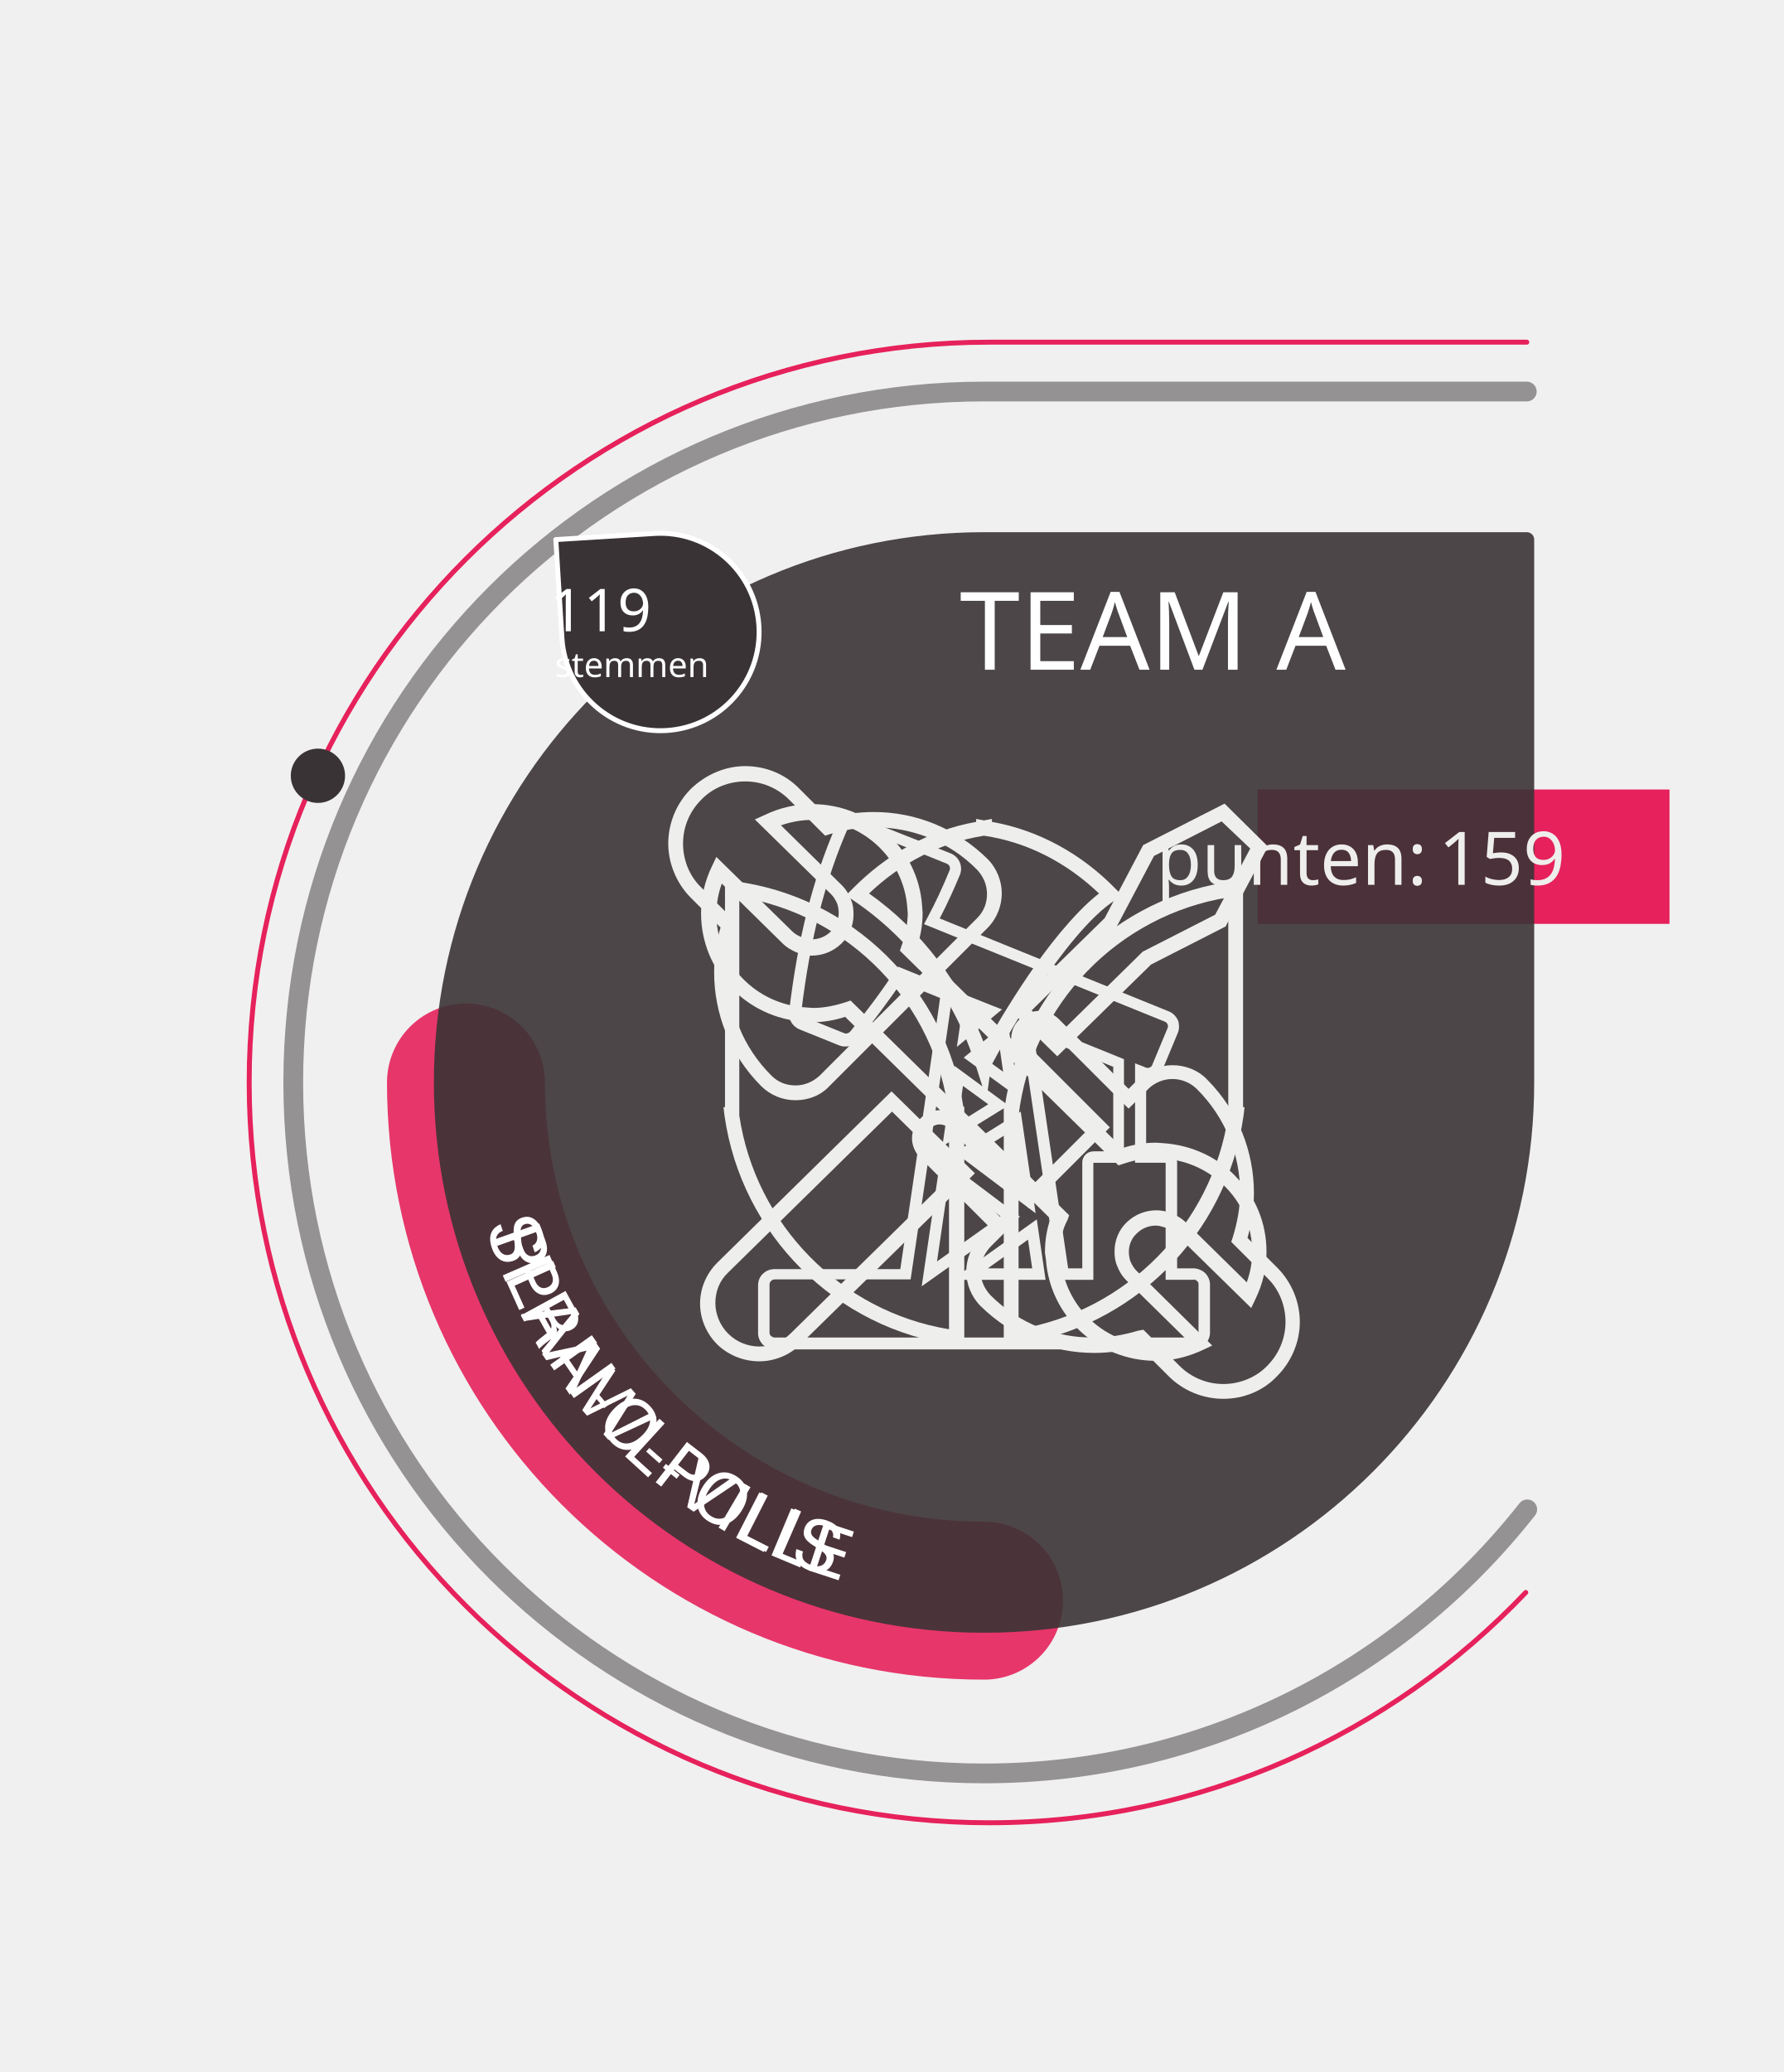
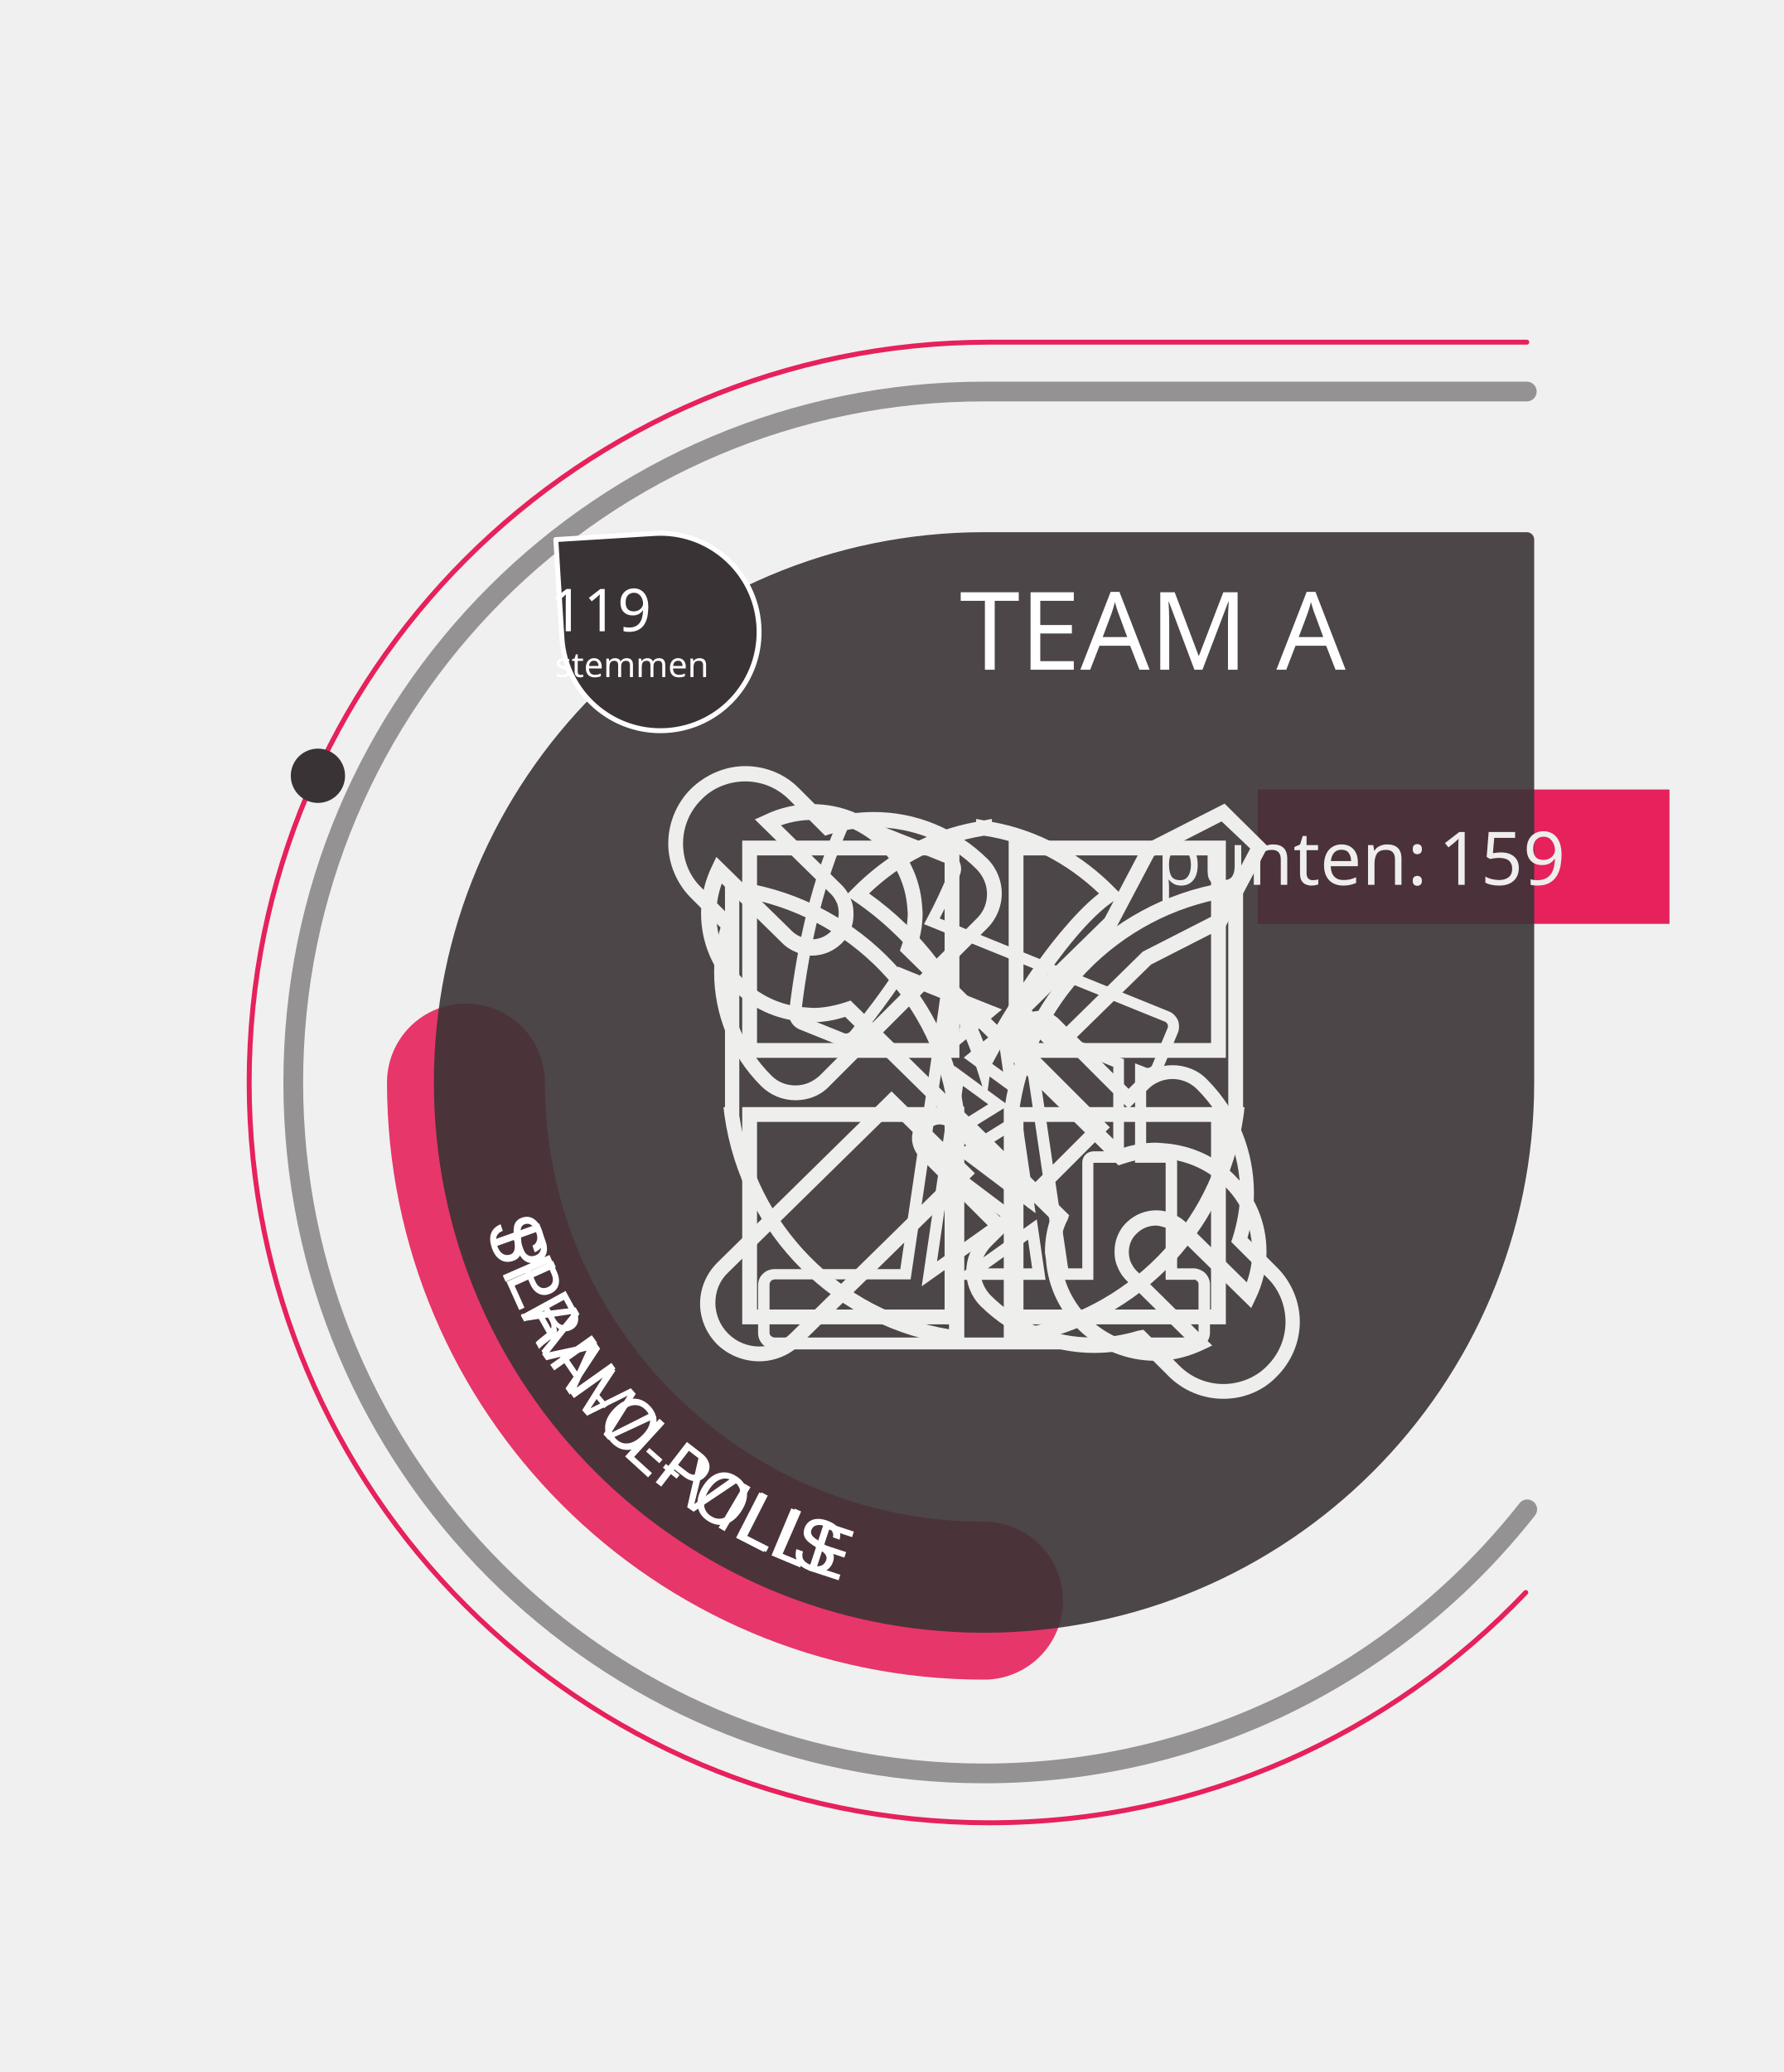
- <svg xmlns="http://www.w3.org/2000/svg" version="1.1" width="361.521" height="419.833" viewBox="0 0 361.521 419.833" id="svg2">
+ <svg xmlns="http://www.w3.org/2000/svg" xmlns:xlink="http://www.w3.org/1999/xlink" version="1.1" width="361.521" height="419.833" viewBox="0 0 361.521 419.833" id="svg2">
  <defs id="defs4">
    <path d="m 135,742.362 c 0,57.99 47.01,105 105,105" id="path3772-4" style="opacity:0.9;color:#000000;fill:none;stroke:#e6215b;stroke-width:32;stroke-linecap:round;stroke-linejoin:round;stroke-miterlimit:4;stroke-opacity:1;stroke-dasharray:none;marker:none;visibility:visible;display:inline;overflow:visible;enable-background:accumulate" />
+     <clipPath id="SVGID_38_">
+       <use id="use273" style="overflow:visible" x="0" y="0" width="1280" height="800" xlink:href="#SVGID_37_" />
+     </clipPath>
+     <clipPath id="SVGID_40_">
+       <rect width="60.1" height="50.1" x="405.2" y="321.6" id="use311" />
+     </clipPath>
+     <clipPath id="clipPath3577">
+       <use id="use3579" style="overflow:visible" x="0" y="0" width="1280" height="800" xlink:href="#SVGID_37_" />
+     </clipPath>
+     <clipPath id="SVGID_42_">
+       <rect width="60.1" height="50.1" x="405.2" y="374.5" id="use323" />
+     </clipPath>
+     <clipPath id="clipPath3583">
+       <use id="use3585" style="overflow:visible" x="0" y="0" width="1280" height="800" xlink:href="#SVGID_37_" />
+     </clipPath>
+     <clipPath id="SVGID_44_">
+       <rect width="60.1" height="50.1" x="458" y="321.6" id="use335" />
+     </clipPath>
+     <clipPath id="clipPath3589">
+       <use id="use3591" style="overflow:visible" x="0" y="0" width="1280" height="800" xlink:href="#SVGID_37_" />
+     </clipPath>
+     <clipPath id="SVGID_46_">
+       <rect width="60.1" height="50.1" x="458" y="374.5" id="use347" />
+     </clipPath>
+     <clipPath id="SVGID_38_-9">
+       <use id="use273-4" style="overflow:visible" x="0" y="0" width="1280" height="800" xlink:href="#SVGID_37_" />
+     </clipPath>
+     <clipPath id="SVGID_40_-8">
+       <rect width="60.1" height="50.1" x="405.2" y="321.6" id="use311-8" />
+     </clipPath>
+     <clipPath id="clipPath3577-2">
+       <use id="use3579-4" style="overflow:visible" x="0" y="0" width="1280" height="800" xlink:href="#SVGID_37_" />
+     </clipPath>
+     <clipPath id="SVGID_42_-5">
+       <rect width="60.1" height="50.1" x="405.2" y="374.5" id="use323-5" />
+     </clipPath>
+     <clipPath id="clipPath3583-1">
+       <use id="use3585-7" style="overflow:visible" x="0" y="0" width="1280" height="800" xlink:href="#SVGID_37_" />
+     </clipPath>
+     <clipPath id="SVGID_44_-1">
+       <rect width="60.1" height="50.1" x="458" y="321.6" id="use335-1" />
+     </clipPath>
+     <clipPath id="clipPath3589-5">
+       <use id="use3591-2" style="overflow:visible" x="0" y="0" width="1280" height="800" xlink:href="#SVGID_37_" />
+     </clipPath>
+     <clipPath id="SVGID_46_-7">
+       <rect width="60.1" height="50.1" x="458" y="374.5" id="use347-6" />
+     </clipPath>
+     <clipPath id="SVGID_40_-86">
+       <use id="use311-5" style="overflow:visible" x="0" y="0" width="1280" height="800" xlink:href="#SVGID_39_" />
+     </clipPath>
+     <clipPath id="SVGID_42_-0">
+       <use id="use323-2" style="overflow:visible" x="0" y="0" width="1280" height="800" xlink:href="#SVGID_41_" />
+     </clipPath>
+     <clipPath id="SVGID_44_-8">
+       <use id="use335-6" style="overflow:visible" x="0" y="0" width="1280" height="800" xlink:href="#SVGID_43_" />
+     </clipPath>
+     <clipPath id="SVGID_46_-0">
+       <use id="use347-2" style="overflow:visible" x="0" y="0" width="1280" height="800" xlink:href="#SVGID_45_" />
+     </clipPath>
+     <clipPath id="SVGID_2_">
+       <rect width="95" height="95" x="873" y="257" id="use15" />
+     </clipPath>
+     <clipPath id="SVGID_4_">
+       <rect width="95" height="95" x="873" y="257" id="use23" />
+     </clipPath>
+     <clipPath id="SVGID_6_">
+       <rect width="60.1" height="50.1" x="864" y="250" id="use33" />
+     </clipPath>
+     <clipPath id="clipPath3834">
+       <rect width="95" height="95" x="873" y="257" id="use3836" />
+     </clipPath>
+     <clipPath id="SVGID_8_">
+       <rect width="60.1" height="50.1" x="864" y="302.9" id="use45" />
+     </clipPath>
+     <clipPath id="clipPath3840">
+       <rect width="95" height="95" x="873" y="257" id="use3842" />
+     </clipPath>
+     <clipPath id="SVGID_10_">
+       <rect width="60.1" height="50.1" x="916.9" y="250" id="use57" />
+     </clipPath>
+     <clipPath id="clipPath3846">
+       <rect width="95" height="95" x="873" y="257" id="use3848" />
+     </clipPath>
+     <clipPath id="SVGID_12_">
+       <rect width="60.1" height="50.1" x="916.9" y="302.9" id="use69" />
+     </clipPath>
  </defs>
  <g transform="translate(-40.56777,-523.0296)" id="layer1">
    <rect width="83.439" height="27.224" x="254.912" y="159.971" transform="translate(40.56777,523.0296)" id="rect4176" style="color:#000000;fill:#e6215b;fill-opacity:1;fill-rule:nonzero;stroke:none;stroke-width:2;marker:none;visibility:visible;display:inline;overflow:visible;enable-background:accumulate" />
    <path d="m 350,602.362 c -46.667,0 -63.333,-2e-5 -110,-2e-5 C 162.68,602.362 100,665.042 100,742.362 c 0,77.32 62.68,140 140,140 44.671,0 84.456,-20.922 110.089,-53.501" id="path4146" style="opacity:0.5;color:#000000;fill:none;stroke:#3a3335;stroke-width:4;stroke-linecap:round;stroke-linejoin:round;stroke-miterlimit:4;stroke-opacity:1;stroke-dasharray:none;marker:none;visibility:visible;display:inline;overflow:visible;enable-background:accumulate" />
    <path d="m 349.793,845.701 c -27.328,28.743 -65.934,46.661 -108.725,46.661 -82.843,0 -150,-67.157 -150,-150 0,-82.843 67.157,-150 150,-150 L 350,592.362" id="path4148" style="color:#000000;fill:#000000;fill-opacity:0;stroke:#e6215b;stroke-width:1;stroke-linecap:round;stroke-linejoin:round;stroke-miterlimit:4;stroke-opacity:1;stroke-dasharray:none;marker:none;visibility:visible;display:inline;overflow:visible;enable-background:accumulate" />
    <path d="m 135,742.362 c 0,57.99 47.01,105 105,105" id="path3772" style="opacity:0.9;color:#000000;fill:none;stroke:#e6215b;stroke-width:32;stroke-linecap:round;stroke-linejoin:round;stroke-miterlimit:4;stroke-opacity:1;stroke-dasharray:none;marker:none;visibility:visible;display:inline;overflow:visible;enable-background:accumulate" />
    <path d="m 350,742.362 c 0,60.751 -49.249,110 -110,110 -60.751,0 -110,-49.249 -110,-110 0,-60.751 49.249,-110 110,-110 32.379,0 80,0 110,0 0,30 0,81.628 0,110 z" id="path4143" style="opacity:0.9;color:#000000;fill:#3a3335;fill-opacity:1;fill-rule:nonzero;stroke:#3a3335;stroke-width:3;stroke-linecap:round;stroke-linejoin:round;stroke-miterlimit:4;stroke-opacity:1;stroke-dasharray:none;marker:none;visibility:visible;display:inline;overflow:visible;enable-background:accumulate" />
    <text x="341.907" y="658.732" id="text2994" xml:space="preserve" style="font-size:22px;font-style:normal;font-variant:normal;font-weight:normal;font-stretch:normal;text-indent:0;text-align:end;text-decoration:none;line-height:125%;letter-spacing:0px;word-spacing:0px;text-transform:none;direction:ltr;block-progression:tb;writing-mode:lr-tb;text-anchor:end;baseline-shift:baseline;color:#000000;fill:#ffffff;fill-opacity:1;fill-rule:nonzero;stroke:none;visibility:visible;display:inline;overflow:visible;enable-background:accumulate;font-family:Univers;-inkscape-font-specification:Univers">
      <tspan x="341.907" y="658.732" id="tspan2996">TEAM A</tspan>
    </text>
    <path d="m 265.438,1.487 a 5,5 0 1 1 -10,0 5,5 0 1 1 10,0 z" transform="translate(-155.4375,678.732)" id="path3766" style="color:#000000;fill:#3a3335;fill-opacity:1;fill-rule:nonzero;stroke:#3a3335;stroke-width:1;stroke-linecap:round;stroke-linejoin:round;stroke-miterlimit:4;stroke-opacity:1;stroke-dasharray:none;marker:none;visibility:visible;display:inline;overflow:visible;enable-background:accumulate" />
    <text x="377.329" y="702.312" id="text3768" xml:space="preserve" style="font-size:15px;font-style:normal;font-variant:normal;font-weight:normal;font-stretch:normal;text-indent:0;text-align:end;text-decoration:none;line-height:125%;letter-spacing:0px;word-spacing:0px;text-transform:none;direction:ltr;block-progression:tb;writing-mode:lr-tb;text-anchor:end;baseline-shift:baseline;color:#000000;fill:#eeeeec;fill-opacity:1;fill-rule:nonzero;stroke:none;visibility:visible;display:inline;overflow:visible;enable-background:accumulate;font-family:Univers;-inkscape-font-specification:Univers">
      <tspan x="377.329" y="702.312" id="tspan3770">159</tspan>
    </text>
    <g id="text3774" style="font-size:15px;font-style:normal;font-variant:normal;font-weight:normal;font-stretch:normal;text-indent:0;text-align:center;text-decoration:none;line-height:125%;letter-spacing:0px;word-spacing:0px;text-transform:none;direction:ltr;block-progression:tb;writing-mode:lr-tb;text-anchor:middle;baseline-shift:baseline;color:#000000;fill:#ffffff;fill-opacity:1;fill-rule:nonzero;stroke:none;visibility:visible;display:inline;overflow:visible;enable-background:accumulate;font-family:Univers;-inkscape-font-specification:Univers">
      <path d="m 148.476,775.408 0,0 c 0.44,-0.178 0.736,-0.501 0.888,-0.969 0.152,-0.468 0.131,-0.994 -0.064,-1.577 -0.246,-0.736 -0.576,-1.261 -0.989,-1.573 -0.413,-0.312 -0.872,-0.384 -1.377,-0.215 -0.333,0.112 -0.569,0.322 -0.708,0.631 -0.14,0.304 -0.188,0.714 -0.145,1.23 l 0.187,2.131 c 0.084,0.991 -0.007,1.758 -0.273,2.3 -0.268,0.538 -0.747,0.922 -1.437,1.153 -0.963,0.322 -1.828,0.245 -2.595,-0.233 -0.767,-0.477 -1.345,-1.297 -1.734,-2.459 -0.382,-1.144 -0.425,-2.113 -0.127,-2.908 0.298,-0.795 0.936,-1.407 1.915,-1.837 l 0,0 0.451,1.348 0,0 c -0.645,0.241 -1.06,0.609 -1.245,1.104 -0.185,0.494 -0.146,1.135 0.118,1.922 0.254,0.759 0.612,1.292 1.075,1.598 0.463,0.306 0.99,0.36 1.583,0.162 0.343,-0.115 0.587,-0.338 0.734,-0.67 0.148,-0.327 0.197,-0.774 0.147,-1.339 l -0.187,-2.131 c -0.086,-0.95 0.005,-1.685 0.273,-2.208 0.264,-0.521 0.736,-0.895 1.416,-1.122 0.884,-0.296 1.686,-0.201 2.404,0.285 0.718,0.486 1.27,1.303 1.654,2.451 0.352,1.051 0.399,1.943 0.142,2.675 -0.257,0.732 -0.807,1.27 -1.65,1.614 l 0,0 z" id="path3785" />
      <path d="m 142.465,781.45 9.471,-4.135 0,0 0.281,0.644 0,0 1.222,2.799 c 0.436,0.998 0.538,1.886 0.307,2.663 -0.231,0.777 -0.767,1.35 -1.608,1.717 -0.859,0.375 -1.657,0.385 -2.393,0.03 -0.736,-0.355 -1.322,-1.032 -1.757,-2.03 l -0.938,-2.148 0,0 -4.021,1.755 0,0 -0.281,-0.644 -0.284,-0.651 z m 5.66,-0.929 0,0 0.938,2.148 c 0.264,0.604 0.614,1.009 1.05,1.216 0.436,0.206 0.919,0.194 1.447,-0.036 0.519,-0.227 0.849,-0.569 0.99,-1.028 0.141,-0.458 0.079,-0.99 -0.184,-1.594 l -0.938,-2.148 0,0 z" id="path3787" />
      <path d="m 146.118,789.567 9.068,-4.957 0,0 0.337,0.617 0,0 1.637,2.995 c 0.501,0.917 0.688,1.75 0.56,2.498 -0.128,0.749 -0.554,1.321 -1.278,1.717 -0.741,0.405 -1.475,0.442 -2.202,0.11 -0.347,-0.156 -0.674,-0.388 -0.983,-0.698 l 0,0 c 0.175,0.433 0.233,0.788 0.173,1.065 -0.079,0.405 -0.441,0.848 -1.085,1.328 -0.506,0.377 -0.929,0.703 -1.269,0.977 l -0.36,0.289 c -0.248,0.208 -0.437,0.377 -0.567,0.506 -0.13,0.129 -0.231,0.25 -0.303,0.362 l -0.358,-0.656 -0.362,-0.662 c 0.2,-0.215 0.454,-0.453 0.762,-0.713 0.308,-0.26 0.739,-0.603 1.291,-1.027 l 0.348,-0.265 c 0.459,-0.351 0.721,-0.709 0.787,-1.073 0.065,-0.364 -0.048,-0.814 -0.341,-1.349 l -1.117,-2.044 0,0 -4.062,2.22 0,0 -0.337,-0.617 -0.341,-0.623 z m 5.768,-1.542 0,0 1.18,2.159 c 0.333,0.608 0.712,1.013 1.139,1.214 0.427,0.201 0.863,0.179 1.309,-0.064 0.544,-0.297 0.842,-0.69 0.893,-1.177 0.051,-0.487 -0.139,-1.125 -0.57,-1.913 l -1.001,-1.832 0,0 z" id="path3789" />
      <path d="m 150.386,797.343 10.926,-2.327 0.438,0.641 0.438,0.641 -6.142,9.33 0,0 -0.434,-0.635 -0.434,-0.635 0,0 1.639,-2.379 0,0 -2.743,-4.016 0,0 -2.804,0.673 0,0 -0.442,-0.647 -0.442,-0.647 z m 10.267,-0.928 -5.355,1.263 0,0 2.235,3.272 0,0 3.12,-4.535 0,0 z" id="path3791" />
      <path d="m 158.563,808.767 5.737,-9.12 0,0 0.489,0.555 0.489,0.555 0,0 -5.036,7.623 0,0 0,0 8.179,-4.057 0.494,0.56 0.499,0.566 -4.959,7.887 0,0 0,0 8.253,-4.151 0,0 0.46,0.522 0.465,0.527 0,0 -9.772,4.543 -0.494,-0.56 -0.499,-0.566 4.893,-7.829 0,0 0,0 -8.216,4.06 -0.489,-0.555 z" id="path3793" />
      <path d="m 167.263,818.136 0,0 6.965,-7.635 0,0 0.519,0.474 0.525,0.479 0,0 -6.175,6.769 0,0 3.604,3.287 0,0 -0.395,0.433 -0.395,0.433 0,0 z" id="path3795" />
      <path d="m 175.53,819.649 2.773,2.232 -0.611,0.759 -2.773,-2.232 z" id="path3797" />
      <path d="m 182.328,817.599 0,0 0.627,0.432 0.633,0.436 0,0 -2.306,9.315 0,0 0,0 7.844,-5.501 0,0 0.627,0.432 0.633,0.436 0,0 -9.24,6.185 -0.651,-0.449 -0.651,-0.449 z" id="path3799" />
      <path d="m 186.206,832.557 5.242,-8.906 0,0 0.606,0.357 0.612,0.36 0,0 -5.242,8.906 0,0 -0.606,-0.357 -0.612,-0.36 z" id="path3801" />
      <path d="m 189.746,834.617 0,0 4.716,-9.196 0,0 0.626,0.321 0.632,0.324 0,0 -4.181,8.153 0,0 4.34,2.226 0,0 -0.267,0.521 -0.267,0.521 0,0 z" id="path3803" />
      <path d="m 196.934,838.191 0,0 3.996,-9.531 0,0 0.648,0.272 0.655,0.275 0,0 -3.543,8.45 0,0 4.498,1.886 0,0 -0.227,0.54 -0.227,0.54 0,0 z" id="path3805" />
      <path d="m 204.409,841.221 0,0 3.225,-9.818 0,0 5.984,1.966 0,0 -0.183,0.557 -0.183,0.557 0,0 -4.641,-1.525 0,0 -1.017,3.096 0,0 4.46,1.465 -0.183,0.557 -0.183,0.557 0,0 -4.46,-1.465 0,0 -1.111,3.382 0,0 4.767,1.566 0,0 -0.183,0.557 -0.183,0.557 0,0 z" id="path3807" />
    </g>
    <g transform="translate(8.214286,5)" id="g3835">
      <path d="m 164.962,626.125 c 11.025,-0.683 20.516,7.7 21.199,18.724 0.683,11.025 -7.7,20.516 -18.724,21.199 -11.025,0.683 -20.516,-7.7 -21.199,-18.724 -0.364,-5.876 -0.9,-14.518 -1.237,-19.962 5.444,-0.337 14.813,-0.918 19.962,-1.237 z" id="path4143-1" style="color:#000000;fill:#3a3335;fill-opacity:1;fill-rule:nonzero;stroke:#ffffff;stroke-width:1;stroke-linecap:round;stroke-linejoin:round;stroke-miterlimit:4;stroke-opacity:1;stroke-dasharray:none;marker:none;visibility:visible;display:inline;overflow:visible;enable-background:accumulate" />
      <text x="165" y="645.934" id="text3827" xml:space="preserve" style="font-size:12px;font-style:normal;font-variant:normal;font-weight:normal;font-stretch:normal;text-indent:0;text-align:center;text-decoration:none;line-height:125%;letter-spacing:0px;word-spacing:0px;text-transform:none;direction:ltr;block-progression:tb;writing-mode:lr-tb;text-anchor:middle;baseline-shift:baseline;color:#000000;fill:#ffffff;fill-opacity:1;fill-rule:nonzero;stroke:none;visibility:visible;display:inline;overflow:visible;enable-background:accumulate;font-family:Univers;-inkscape-font-specification:Univers">
        <tspan x="165" y="645.934" id="tspan3829">119</tspan>
      </text>
      <text x="166.786" y="655.219" id="text3831" xml:space="preserve" style="font-size:7px;font-style:normal;font-variant:normal;font-weight:normal;font-stretch:normal;text-indent:0;text-align:center;text-decoration:none;line-height:125%;letter-spacing:0px;word-spacing:0px;text-transform:none;direction:ltr;block-progression:tb;writing-mode:lr-tb;text-anchor:middle;baseline-shift:baseline;color:#000000;fill:#ffffff;fill-opacity:1;fill-rule:nonzero;stroke:none;visibility:visible;display:inline;overflow:visible;enable-background:accumulate;font-family:Univers;-inkscape-font-specification:Univers">
        <tspan x="166.786" y="655.219" id="tspan3833">stemmen</tspan>
      </text>
    </g>
    <path d="m 282.385,796.448 0,0 h -84.77 c -0.93,0 -1.782,-0.387 -2.402,-0.93 -0.62,-0.62 -1.007,-1.472 -1.007,-2.325 v -9.763 c 0,-0.93 0.387,-1.782 1.007,-2.325 0.62,-0.62 1.472,-0.93 2.402,-0.93 0,0 0,0 0,0 h 11.236 14.18 l 6.354,-43.083 1.395,-9.608 0.31,-2.247 -7.826,-3.177 c -2.635,3.797 -5.502,7.671 -8.756,11.778 -0.62,0.852 -1.627,1.24 -2.635,1.24 -0.465,0 -0.852,-0.077 -1.24,-0.232 l -8.059,-3.254 c -1.24,-0.542 -2.092,-1.705 -2.092,-3.099 0,-0.155 0,-0.232 0,-0.387 1.782,-14.955 4.804,-26.965 9.531,-37.814 0.31,-0.62 0.697,-1.162 1.24,-1.472 0.542,-0.31 1.162,-0.542 1.86,-0.542 0.465,0 0.852,0.077 1.317,0.232 l 18.829,7.439 c 1.317,0.542 2.092,1.782 2.092,3.099 0,0.387 -0.077,0.852 -0.232,1.24 -1.24,2.945 -2.557,5.889 -4.107,8.833 l 46.415,18.829 c 0.852,0.31 1.472,1.007 1.86,1.782 0.155,0.387 0.232,0.852 0.232,1.317 0,0.465 -0.077,0.852 -0.232,1.24 l -3.099,7.439 c -0.232,0.62 -0.697,1.162 -1.24,1.472 -0.542,0.387 -1.162,0.542 -1.86,0.542 -0.077,0 -0.155,0 -0.232,0 v 14.568 h 3.952 c 0.62,0 1.162,0.232 1.627,0.62 0.387,0.387 0.697,1.007 0.697,1.627 v 21.464 h 3.409 v 1.162 1.162 h -5.734 v -23.711 h -6.199 v -20.147 l 1.627,0.62 0.542,0.232 c 0.155,0.077 0.31,0.077 0.387,0.077 0,0 0,0 0,0 0.232,0 0.387,-0.077 0.542,-0.155 0.155,-0.077 0.31,-0.232 0.387,-0.465 l 3.099,-7.439 c 0.077,-0.155 0.077,-0.232 0.077,-0.387 0,-0.155 0,-0.232 -0.077,-0.387 -0.077,-0.232 -0.31,-0.465 -0.542,-0.542 l -48.817,-19.759 0.62,-1.162 c 1.705,-3.177 3.254,-6.509 4.572,-9.763 0.077,-0.155 0.077,-0.232 0.077,-0.387 0,-0.387 -0.232,-0.775 -0.62,-0.93 l -18.829,-7.594 c -0.155,-0.077 -0.232,-0.077 -0.387,-0.077 -0.232,0 -0.387,0.077 -0.542,0.155 -0.155,0.077 -0.31,0.232 -0.387,0.465 -4.572,10.538 -7.594,22.316 -9.376,37.116 l 0,0.077 c 0,0.387 0.232,0.775 0.62,0.93 l 8.059,3.254 c 0.155,0.077 0.232,0.077 0.387,0.077 0.31,0 0.62,-0.155 0.852,-0.387 3.487,-4.339 6.509,-8.369 9.143,-12.398 l 0.542,-0.775 11.236,4.572 -0.62,4.107 -1.395,9.608 -6.664,45.097 H 208.928 197.615 c -0.31,0 -0.542,0.077 -0.775,0.31 -0.155,0.155 -0.31,0.387 -0.31,0.697 v 9.763 c 0,0.232 0.077,0.542 0.31,0.697 0.155,0.155 0.465,0.31 0.775,0.31 h 84.77 c 0.31,0 0.542,-0.077 0.775,-0.31 0.155,-0.155 0.31,-0.387 0.31,-0.697 v -9.763 c 0,-0.31 -0.077,-0.542 -0.31,-0.697 -0.155,-0.155 -0.465,-0.31 -0.775,-0.31 v -1.085 -1.162 c 0.93,0 1.782,0.387 2.402,0.93 0.62,0.62 1.007,1.472 1.007,2.325 v 9.763 c 0,0.93 -0.387,1.782 -1.007,2.325 -0.62,0.697 -1.472,1.085 -2.402,1.085 m -55.016,-12.785 3.564,-24.253 0.31,-1.937 16.04,12.088 -19.914,14.103 m 5.579,-22.006 -2.48,16.97 12.863,-9.143 -10.383,-7.826 m 29.212,20.689 h -7.129 l -6.664,-45.097 -1.24,-8.214 21.231,8.601 v 19.837 h -1.162 v -1.162 1.162 1.162 h -5.037 v 23.711 m -12.088,-49.669 0.62,4.262 6.354,43.083 h 2.867 v -21.464 c 0,-0.62 0.232,-1.162 0.697,-1.627 0.387,-0.387 1.007,-0.62 1.627,-0.62 h 0 3.952 v -17.125 l -16.117,-6.509 m 17.202,23.633 0,0 m -14.8,26.036 h -15.342 v -1.162 l 0.697,0.93 -0.697,-0.93 v 1.162 h -3.642 l 17.202,-12.243 1.782,12.243 m -11.7,-2.325 h 8.988 l -0.852,-5.812 -8.136,5.812 m 9.686,-11.158 -16.35,-12.32 11.855,-7.361 1.472,-0.93 3.022,20.611 m -4.804,-16.737 -7.439,4.649 9.143,6.896 -1.705,-11.546 m 21.619,5.347 0,0 m -35.721,-2.17 2.402,-16.35 9.608,7.051 -0.697,0.93 0.697,-0.93 1.395,1.007 -13.405,8.291 m 4.184,-12.243 -1.085,7.594 6.199,-3.874 -5.114,-3.719 m 11.313,2.402 -11.158,-8.136 8.911,-7.361 1.86,12.785 -1.162,0.155 0.697,-0.93 -0.697,0.93 1.162,-0.155 0.387,2.712 m -4.029,-11.158 -3.409,2.79 4.262,3.099 -0.852,-5.889 m -8.524,0.852 1.55,-10.616 5.811,2.325 -0.465,1.085 0.465,-1.085 1.782,0.697 -9.143,7.594 m 3.487,-7.361 -0.232,1.705 1.472,-1.24 -1.24,-0.465" id="path401" style="fill:#eeeeec" />
    <g transform="translate(0.1447505,-0.1564466)" id="text3774-0" style="font-size:15px;font-style:normal;font-variant:normal;font-weight:normal;font-stretch:normal;text-indent:0;text-align:center;text-decoration:none;line-height:125%;letter-spacing:0px;word-spacing:0px;text-transform:none;direction:ltr;block-progression:tb;writing-mode:lr-tb;text-anchor:middle;baseline-shift:baseline;color:#000000;fill:#ffffff;fill-opacity:1;fill-rule:nonzero;stroke:none;visibility:visible;display:inline;overflow:visible;enable-background:accumulate;font-family:Univers;-inkscape-font-specification:Univers">
      <path d="m 139.978,774.559 9.738,-3.46 0,0 0.235,0.663 0,0 1.023,2.878 c 0.365,1.026 0.405,1.919 0.12,2.678 -0.285,0.759 -0.86,1.293 -1.724,1.6 -0.883,0.314 -1.68,0.268 -2.389,-0.138 -0.709,-0.406 -1.246,-1.122 -1.611,-2.148 l -0.785,-2.208 0,0 -4.134,1.469 0,0 -0.235,-0.663 -0.238,-0.669 z m 5.712,-0.529 0,0 0.785,2.208 c 0.221,0.621 0.541,1.05 0.962,1.286 0.421,0.236 0.903,0.258 1.446,0.065 0.534,-0.19 0.887,-0.508 1.06,-0.956 0.173,-0.447 0.149,-0.982 -0.072,-1.603 l -0.785,-2.208 0,0 z" id="path4101" />
      <path d="m 143.069,782.889 0,0 9.427,-4.236 0,0 0.288,0.641 0.291,0.648 0,0 -8.358,3.755 0,0 1.999,4.449 0,0 -0.534,0.24 -0.534,0.24 0,0 z" id="path4103" />
      <path d="m 146.004,789.48 11.085,-1.384 0.381,0.676 0.381,0.676 -6.918,8.771 0,0 -0.378,-0.67 -0.378,-0.67 0,0 1.837,-2.23 0,0 -2.389,-4.236 0,0 -2.851,0.431 0,0 -0.385,-0.683 -0.385,-0.683 z m 10.309,-0.046 -5.443,0.8 0,0 1.947,3.451 0,0 3.497,-4.251 0,0 z" id="path4105" />
      <path d="m 152.747,800.857 0,0 -0.407,-0.573 -0.407,-0.573 0,0 8.426,-5.984 0,0 0.53,0.746 0.534,0.752 0,0 -4.142,9.132 0,0 0,0 7.064,-5.017 0,0 0.407,0.573 0.407,0.573 0,0 -8.426,5.984 -0.547,-0.77 -0.551,-0.776 4.098,-9.029 0,0 0,0 z" id="path4107" />
      <path d="m 161.348,805.161 2.272,2.74 -0.75,0.622 -2.272,-2.74 z" id="path4109" />
      <path d="m 164.399,815.524 c -1.002,-1.035 -1.443,-2.183 -1.323,-3.445 0.12,-1.262 0.789,-2.482 2.005,-3.661 1.189,-1.152 2.408,-1.76 3.657,-1.825 1.249,-0.065 2.375,0.42 3.377,1.454 1.009,1.042 1.461,2.185 1.355,3.43 -0.106,1.245 -0.753,2.443 -1.942,3.595 -1.217,1.179 -2.457,1.809 -3.72,1.891 -1.263,0.082 -2.4,-0.398 -3.409,-1.439 z m 0.842,-0.815 c 0.714,0.736 1.531,1.049 2.453,0.937 0.922,-0.111 1.869,-0.638 2.84,-1.579 0.947,-0.917 1.485,-1.83 1.615,-2.738 0.13,-0.908 -0.162,-1.73 -0.875,-2.466 -0.71,-0.733 -1.521,-1.049 -2.432,-0.947 -0.911,0.101 -1.841,0.611 -2.787,1.528 -0.971,0.941 -1.527,1.871 -1.668,2.789 -0.141,0.918 0.144,1.744 0.854,2.476 z" id="path4111" />
      <path d="m 172.021,816.579 2.667,2.358 -0.645,0.73 -2.667,-2.358 z" id="path4113" />
      <path d="m 173.315,823.533 6.324,-8.174 0,0 0.556,0.43 0,0 2.416,1.869 c 0.861,0.666 1.377,1.396 1.548,2.188 0.171,0.793 -0.025,1.552 -0.586,2.278 -0.574,0.742 -1.269,1.133 -2.085,1.175 -0.816,0.042 -1.655,-0.271 -2.516,-0.937 l -1.854,-1.434 0,0 -2.684,3.47 0,0 -0.556,-0.43 -0.562,-0.435 z m 4.52,-3.532 0,0 1.854,1.434 c 0.521,0.403 1.023,0.591 1.505,0.562 0.482,-0.028 0.899,-0.271 1.252,-0.726 0.347,-0.448 0.472,-0.907 0.375,-1.377 -0.097,-0.47 -0.405,-0.906 -0.927,-1.31 l -1.854,-1.434 0,0 z" id="path4115" />
      <path d="m 183.92,831.39 c -1.218,-0.768 -1.918,-1.78 -2.1,-3.034 -0.182,-1.255 0.179,-2.598 1.083,-4.032 0.883,-1.4 1.924,-2.279 3.122,-2.638 1.199,-0.358 2.407,-0.153 3.626,0.615 1.227,0.773 1.936,1.778 2.127,3.012 0.191,1.235 -0.155,2.552 -1.037,3.952 -0.904,1.433 -1.96,2.339 -3.168,2.717 -1.208,0.378 -2.426,0.181 -3.652,-0.593 z m 0.625,-0.991 c 0.867,0.547 1.736,0.657 2.605,0.331 0.87,-0.326 1.665,-1.061 2.386,-2.206 0.703,-1.115 1.011,-2.129 0.922,-3.042 -0.088,-0.913 -0.566,-1.643 -1.433,-2.19 -0.863,-0.544 -1.726,-0.659 -2.587,-0.346 -0.862,0.314 -1.644,1.028 -2.347,2.144 -0.721,1.144 -1.042,2.179 -0.961,3.104 0.08,0.925 0.552,1.66 1.416,2.204 z" id="path4117" />
      <path d="m 190.08,834.799 0,0 4.682,-9.213 0,0 0.627,0.319 0.633,0.322 0,0 -4.151,8.168 0,0 4.348,2.21 0,0 -0.265,0.522 -0.265,0.522 0,0 z" id="path4119" />
      <path d="m 197.355,838.344 4.138,-9.47 0,0 0.644,0.282 0.651,0.284 0,0 -4.138,9.47 0,0 -0.644,-0.282 -0.651,-0.284 z" id="path4121" />
      <path d="m 209.224,834.674 0,0 c 0.133,-0.456 0.063,-0.888 -0.21,-1.298 -0.273,-0.41 -0.699,-0.719 -1.278,-0.927 -0.731,-0.263 -1.346,-0.329 -1.848,-0.198 -0.501,0.131 -0.842,0.447 -1.022,0.948 -0.119,0.331 -0.1,0.646 0.056,0.947 0.152,0.299 0.444,0.591 0.876,0.876 l 1.789,1.173 c 0.83,0.548 1.376,1.095 1.636,1.64 0.256,0.544 0.261,1.158 0.014,1.842 -0.344,0.956 -0.941,1.587 -1.791,1.893 -0.85,0.306 -1.851,0.252 -3.004,-0.163 -1.135,-0.408 -1.922,-0.976 -2.361,-1.702 -0.439,-0.726 -0.524,-1.607 -0.256,-2.641 l 0,0 1.337,0.481 0,0 c -0.21,0.656 -0.179,1.21 0.095,1.661 0.273,0.451 0.801,0.818 1.582,1.099 0.753,0.271 1.394,0.32 1.921,0.146 0.527,-0.174 0.896,-0.554 1.108,-1.143 0.122,-0.34 0.099,-0.67 -0.071,-0.991 -0.165,-0.319 -0.485,-0.634 -0.96,-0.945 l -1.789,-1.173 c -0.798,-0.521 -1.32,-1.048 -1.563,-1.582 -0.245,-0.529 -0.247,-1.132 -0.003,-1.807 0.316,-0.878 0.887,-1.448 1.713,-1.711 0.826,-0.263 1.809,-0.189 2.949,0.221 1.043,0.375 1.772,0.891 2.187,1.546 0.415,0.655 0.497,1.42 0.244,2.295 l 0,0 z" id="path4123" />
    </g>
    <g transform="translate(-498.8,45.8622)" id="g4354" style="fill:#eeeeec">
      <path d="m 739.3,699.9 -2.1,-6.6 c -4.4,-14.1 -13.3,-25.9 -24.9,-33.7 l -1.5,-1 1.3,-1.3 c 6.9,-7 15.5,-11.9 25.1,-13.6 v -0.6 l 1.6,0.3 1.6,-0.3 v 0.6 c 9.6,1.7 18.3,6.6 25.1,13.6 l 1.3,1.3 -1.5,1 c -2.6,1.7 -5.3,4.4 -8,7.6 -2.7,3.2 -5.3,6.8 -7.7,10.3 -4.7,7 -8.3,13.6 -9.3,15.5 -0.1,0.1 -0.1,0.2 -0.1,0.3 l -0.9,6.6 m -0.6,-7 0,0 1.4,-0.4 -1.4,0.4 m -23.2,-34.7 c 10.6,7.5 18.8,18.3 23.5,30.9 0.9,-1.5 2,-3.6 3.4,-5.9 3.1,-5.1 7.3,-11.6 11.8,-17 2.6,-3.1 5.2,-5.9 7.9,-8 -6.5,-6.2 -14.5,-10.4 -23.3,-11.7 l 0,0 0,0 c -8.9,1.4 -16.8,5.5 -23.3,11.7" id="path395" style="fill:#eeeeec" />
      <path d="m 734.7,749.9 -1.7,-0.2 c -24.2,-3.2 -43.4,-22.4 -46.8,-46.5 l -0.2,-1.7 h 0.3 v -46 l 1.7,0.2 c 24,3 43.1,21.9 46.6,45.7 h 0.2 v 46.8 1.7 m -1.6,-1.7 0,0 0.2,-1.5 -0.2,1.5 m -44,-45 c 3.3,22.1 20.6,39.7 42.5,43.3 v -43.2 l 0,-0.2 C 729,680.5 711.5,662.5 689.2,658.9 v 44.3" id="path397" style="fill:#eeeeec" />
      <path d="m 742.8,749.9 v -48.5 h 0.2 c 3.5,-23.9 22.6,-42.7 46.6,-45.7 l 0,0 1.7,-0.2 v 46 h 0.3 l -0.2,1.7 c -3.4,24.2 -22.6,43.3 -46.8,46.5 l -1.8,0.2 m 3,-46.6 v 43.2 c 21.9,-3.7 39.2,-21.2 42.5,-43.3 V 659 c -22.3,3.6 -39.8,21.6 -42.5,44.2 l 0,0.1 m 44,-46.1 0,0" id="path399" style="fill:#eeeeec" />
    </g>
    <g transform="translate(11.77864,20.57139)" id="g4149" style="fill:#eeeeec">
      <path d="m 182.671,778.291 c 0,0 0,0 0,0 -3,0 -6.1,-1.1 -8.5,-3.4 -2.3,-2.3 -3.5,-5.3 -3.5,-8.3 0,-3 1.2,-6 3.5,-8.3 l 0,0 35.3,-34.7 16.9,16.6 -35.4,34.7 c -2.2,2.2 -5.3,3.4 -8.3,3.4 m -6.3,-18 c -1.8,1.7 -2.6,3.9 -2.6,6.2 0,2.2 0.9,4.5 2.6,6.2 1.7,1.7 4,2.6 6.3,2.6 2.3,0 4.6,-0.9 6.3,-2.6 l 33.2,-32.6 -12.6,-12.4 -33.2,32.6" id="path385" style="fill:#eeeeec" />
      <path d="m 243.071,716.491 -9.5,-9.3 19.1,-18.7 7.8,-14.8 16.5,-8.4 8.8,8.7 -8.6,16.2 -15.1,7.7 -19,18.6 m 33.3,-47.6 -13.7,7 -7.6,14.4 -17.2,16.9 5.2,5.1 17.1,-16.8 0.2,-0.2 14.7,-7.5 7.1,-13.4 -5.8,-5.5 m -14.4,29 0,0" id="path387" style="fill:#eeeeec" />
      <path d="m 263.071,778.191 0,0 c -11.9,0 -21.5,-9.1 -22.3,-20.5 l -0.2,-1.4 v -0.2 c 0,-2.4 0.4,-4.6 1.1,-6.7 l -41.6,-40.9 c -2.1,0.7 -4.4,1.1 -6.8,1.1 h -0.1 l -1.4,-0.1 c -5.8,-0.4 -11,-2.9 -14.8,-6.9 -3.8,-3.9 -6.1,-9.2 -6.1,-15.1 0,-3.4 0.8,-6.6 2.2,-9.5 l 0.9,-1.9 15.4,15.1 0,0 c 0.5,0.5 1.2,0.9 2,1.2 l 0,0 v 0 c 0.7,0.2 1.3,0.4 1.9,0.4 1.4,0 2.8,-0.5 3.9,-1.6 v 0 c 1,-1 1.6,-2.4 1.6,-3.7 0,-0.6 -0.1,-1.3 -0.3,-1.9 l 0,0 c -0.3,-0.7 -0.7,-1.4 -1.2,-1.9 l -15.5,-15.2 2,-0.9 c 2.9,-1.4 6.1,-2.2 9.6,-2.2 11.8,0 21.5,9.1 22.3,20.6 l 0.1,1.4 v 0.1 c 0,2.4 -0.4,4.6 -1.1,6.7 l 41.6,40.9 c 2.1,-0.7 4.4,-1.1 6.8,-1.1 h 0.1 l 1.4,0.1 c 5.8,0.4 11.1,2.9 14.8,6.9 3.8,3.9 6.1,9.2 6.1,15.1 0,3.4 -0.8,6.6 -2.2,9.5 l -0.9,1.9 -15.4,-15.1 0,0 c -0.5,-0.5 -1.2,-0.9 -2,-1.2 v 0 c -0.7,-0.2 -1.3,-0.4 -1.9,-0.4 -1.4,0 -2.8,0.5 -3.9,1.6 l 0,0 v 0 c -1.1,1 -1.6,2.4 -1.6,3.7 0,0.6 0.1,1.3 0.3,1.9 0.3,0.7 0.7,1.4 1.2,1.9 l 15.4,15.2 -1.9,0.9 c -2.8,1.3 -6,2.2 -9.5,2.2 m -19.4,-22.2 0.1,1.3 v 0 c 0.7,9.9 9,17.8 19.3,17.8 2.2,0 4.3,-0.4 6.3,-1.1 l -12.3,-12.1 c -0.9,-0.9 -1.5,-1.9 -1.9,-3 l 0,0 v 0 c -0.4,-0.9 -0.5,-1.9 -0.5,-2.9 0,-2.1 0.8,-4.3 2.5,-5.9 l 0,0 c 1.7,-1.6 3.8,-2.4 6,-2.4 1,0 2,0.2 3,0.6 v 0 c 1,0.4 2.1,1 3,1.9 l 12.3,12.1 c 0.7,-2 1.1,-4 1.1,-6.2 0,-5 -2,-9.6 -5.3,-13 -3.3,-3.4 -7.8,-5.6 -12.9,-5.9 l 0.1,-1.5 0.1,-1.5 -0.1,1.5 -0.1,1.5 0,0 -1.3,-0.1 c -2.3,0 -4.6,0.5 -6.7,1.2 l -0.9,0.3 -44.3,-43.5 0.3,-0.9 c 0.8,-2.1 1.2,-4.2 1.3,-6.5 l -0.1,-1.3 v 0 c -0.7,-9.9 -9,-17.8 -19.3,-17.8 -2.2,0 -4.3,0.4 -6.3,1.1 l 12.3,12.1 c 0.9,0.9 1.5,1.9 1.9,3 l 0,0 c 0.4,0.9 0.5,1.9 0.5,3 0,2.1 -0.8,4.3 -2.5,5.9 v 0 c -1.7,1.6 -3.8,2.4 -6,2.4 l 0,0 c -1.1,0 -2,-0.2 -2.9,-0.6 l 0,0 c -1,-0.4 -2.1,-1 -3,-1.9 v 0 l -12.3,-12.1 c -0.7,2 -1.1,4 -1.1,6.2 0,5 2,9.6 5.3,13 3.3,3.4 7.8,5.6 12.9,5.9 l 0,0 1.4,0.1 c 2.3,0 4.6,-0.5 6.7,-1.2 l 0.9,-0.3 44.3,43.5 -0.3,0.9 c -1.1,2 -1.5,4.2 -1.5,6.4" id="path389" style="fill:#eeeeec" />
    </g>
    <g transform="translate(-16.15208,9.96479)" id="renewabadLogo" style="fill:#eeeeec">
      <path d="m 217.952,735.997 c 0,0 0,0 0,0 0,0 0,0 0,0 -2.6,0 -5.1,-1 -7,-2.9 v 0 c -6.3,-6.3 -9.5,-14.7 -9.5,-23 0,-3.1 0.4,-6.2 1.3,-9.1 l -6,-6 c -3,-3 -4.6,-7.1 -4.6,-11 0,-3.9 1.5,-8 4.6,-11.1 l 1.1,1.1 1.1,1.1 -1.1,-1.1 -1.1,-1.1 c 3.1,-3 7.1,-4.6 11,-4.6 0,0 0,0 0,0 4,0 8,1.5 11,4.6 l 6,6 c 3,-0.9 6,-1.3 9.1,-1.3 8.3,0 16.6,3.2 23,9.5 1.9,1.9 2.9,4.5 2.9,7 0,2.5 -1,5.1 -2.9,7 l -31.9,31.9 c -1.9,2.1 -4.5,3 -7,3 m -4.9,-5 c 1.4,1.4 3.1,2 4.9,2 1.8,0 3.5,-0.7 4.9,-2 l 31.9,-31.9 v 0 c 1.4,-1.4 2,-3.1 2,-4.9 0,-1.8 -0.7,-3.5 -2,-4.9 v 0 c -5.7,-5.8 -13.3,-8.6 -20.8,-8.6 -3.1,0 -6.1,0.5 -9.1,1.4 l -0.9,0.3 -7.3,-7.3 c -2.5,-2.5 -5.7,-3.7 -8.9,-3.7 -3.2,0 -6.5,1.2 -8.9,3.7 l 0,0 c -2.5,2.5 -3.7,5.7 -3.7,8.9 0,3.2 1.2,6.5 3.7,8.9 h 0 l 7.3,7.3 -0.3,0.9 c -0.9,3 -1.4,6 -1.4,9.1 -0.1,7.5 2.8,15 8.6,20.8 m 11.9,2.1 0,0 0,0 0,0 m -28.3,-38 0,0 0,0 0,0 m 60.2,-7.9 0,0 c 0,0 0,0 0,0 l 0,0" id="path391" style="fill:#eeeeec" />
      <path d="m 304.652,796.497 c -4.1,0 -8.1,-1.6 -11.1,-4.6 l -6,-6 c -3,0.9 -6.1,1.3 -9.1,1.3 -8.3,0 -16.6,-3.2 -23,-9.5 v 0 c -1.9,-1.9 -2.9,-4.5 -2.9,-7 0,-2.5 1,-5.1 2.9,-7 v 0 l 1.9,-1.9 -14.1,-14.1 c -1.1,-1.1 -1.7,-2.6 -1.7,-4 0,-1.4 0.6,-2.9 1.7,-4 1.1,-1.1 2.6,-1.7 4,-1.7 h 0 l 0,0 c 1.5,0 2.9,0.6 4,1.7 l 0,0 14.1,14.1 12.1,-12.1 -14.1,-14.1 c -1.1,-1.1 -1.7,-2.6 -1.7,-4 0,-1.4 0.5,-2.9 1.7,-4 1.2,-1.1 2.6,-1.7 4,-1.7 h 0 l 0,0 c 1.5,0 2.9,0.6 4,1.7 l 14.1,14.1 1.9,-1.9 v 0 c 1.9,-1.9 4.4,-2.9 7,-2.9 2.6,0 5.2,1 7,2.9 l 0.2,0.2 v 0 c 6,6.1 9.3,14.3 9.3,22.8 0,3.1 -0.5,6.2 -1.3,9.1 l 6,6 c 2.9,2.9 4.6,6.9 4.6,11 0,4.1 -1.7,8.1 -4.6,11 -2.8,3 -6.8,4.6 -10.9,4.6 m -16.2,-14 7.3,7.3 v 0 c 2.4,2.4 5.6,3.7 8.9,3.7 3.3,0 6.6,-1.3 8.9,-3.7 2.4,-2.4 3.7,-5.6 3.7,-8.9 0,-3.3 -1.3,-6.6 -3.7,-8.9 l -7.3,-7.3 0.3,-0.9 c 0.9,-2.9 1.5,-6 1.5,-9.1 0,-7.8 -3.1,-15.3 -8.7,-20.9 l -0.2,-0.2 c -1.3,-1.2 -3,-1.9 -4.8,-1.9 -1.8,0 -3.6,0.7 -4.9,2 l -4,4 -16.2,-16.2 c -0.5,-0.5 -1.2,-0.8 -1.9,-0.8 -0.7,0 -1.4,0.3 -1.9,0.8 v 0 c -0.5,0.5 -0.8,1.2 -0.8,1.9 0,0.7 0.3,1.4 0.8,1.9 l 16.2,16.2 -16.4,16.4 -16.2,-16.2 c -0.5,-0.5 -1.2,-0.8 -1.9,-0.8 -0.7,0 -1.4,0.3 -1.9,0.8 -0.5,0.5 -0.8,1.2 -0.8,1.9 0,0.7 0.3,1.4 0.8,1.9 l 16.2,16.2 -4,4 c -1.3,1.4 -2,3.1 -2,4.9 0,1.8 0.7,3.5 2,4.9 5.8,5.8 13.3,8.6 20.8,8.6 3.1,0 6.1,-0.5 9.1,-1.4 l 1.1,-0.2 m -25,-63 0,0 c 0,0 0,0 0,0 l 0,0" id="path393" style="fill:#eeeeec" />
    </g>
    <text x="349.329" y="702.312" id="text4178" xml:space="preserve" style="font-size:15px;font-style:normal;font-variant:normal;font-weight:normal;font-stretch:normal;text-indent:0;text-align:end;text-decoration:none;line-height:125%;letter-spacing:0px;word-spacing:0px;text-transform:none;direction:ltr;block-progression:tb;writing-mode:lr-tb;text-anchor:end;baseline-shift:baseline;color:#000000;fill:#eeeeec;fill-opacity:1;fill-rule:nonzero;stroke:none;visibility:visible;display:inline;overflow:visible;enable-background:accumulate;font-family:Univers;-inkscape-font-specification:Univers">
      <tspan x="349.329" y="702.312" id="tspan4180">punten:</tspan>
    </text>
+     <g transform="translate(40.56777,523.0296)" id="g3789">
+       <path d="m 415.7,330.1 39.1,0 0,39.1 -39.1,0 z" clip-path="url(#SVGID_40_-86)" id="rect313" style="opacity:0.93;fill:none;stroke:#ffffff;stroke-width:3;stroke-linecap:round;stroke-linejoin:round" />
+       <path d="m 415.7,383 39.1,0 0,39.1 -39.1,0 z" clip-path="url(#SVGID_42_-0)" id="rect325" style="opacity:0.93;fill:none;stroke:#ffffff;stroke-width:3;stroke-linecap:round;stroke-linejoin:round" />
+       <path d="m 468.5,330.1 39.1,0 0,39.1 -39.1,0 z" clip-path="url(#SVGID_44_-8)" id="rect337" style="opacity:0.93;fill:none;stroke:#ffffff;stroke-width:3;stroke-linecap:round;stroke-linejoin:round" />
+       <path d="m 468.5,383 39.1,0 0,39.1 -39.1,0 z" clip-path="url(#SVGID_46_-0)" id="rect349" style="opacity:0.93;fill:none;stroke:#ffffff;stroke-width:3;stroke-linecap:round;stroke-linejoin:round" />
+     </g>
+     <g id="g4851">
+       <rect width="41.016" height="41.016" x="192.492" y="694.854" id="rect4773" style="color:#000000;fill:none;stroke:#eeeeec;stroke-width:3;marker:none;visibility:visible;display:inline;overflow:visible;enable-background:accumulate" />
+       <rect width="41.016" height="41.016" x="246.492" y="694.854" id="rect4805" style="color:#000000;fill:none;stroke:#eeeeec;stroke-width:3;marker:none;visibility:visible;display:inline;overflow:visible;enable-background:accumulate" />
+       <rect width="41.016" height="41.016" x="246.492" y="748.854" id="rect4807" style="color:#000000;fill:none;stroke:#eeeeec;stroke-width:3;marker:none;visibility:visible;display:inline;overflow:visible;enable-background:accumulate" />
+       <rect width="41.016" height="41.016" x="192.492" y="748.854" id="rect4809" style="color:#000000;fill:none;stroke:#eeeeec;stroke-width:3;marker:none;visibility:visible;display:inline;overflow:visible;enable-background:accumulate" />
+     </g>
  </g>
</svg>
